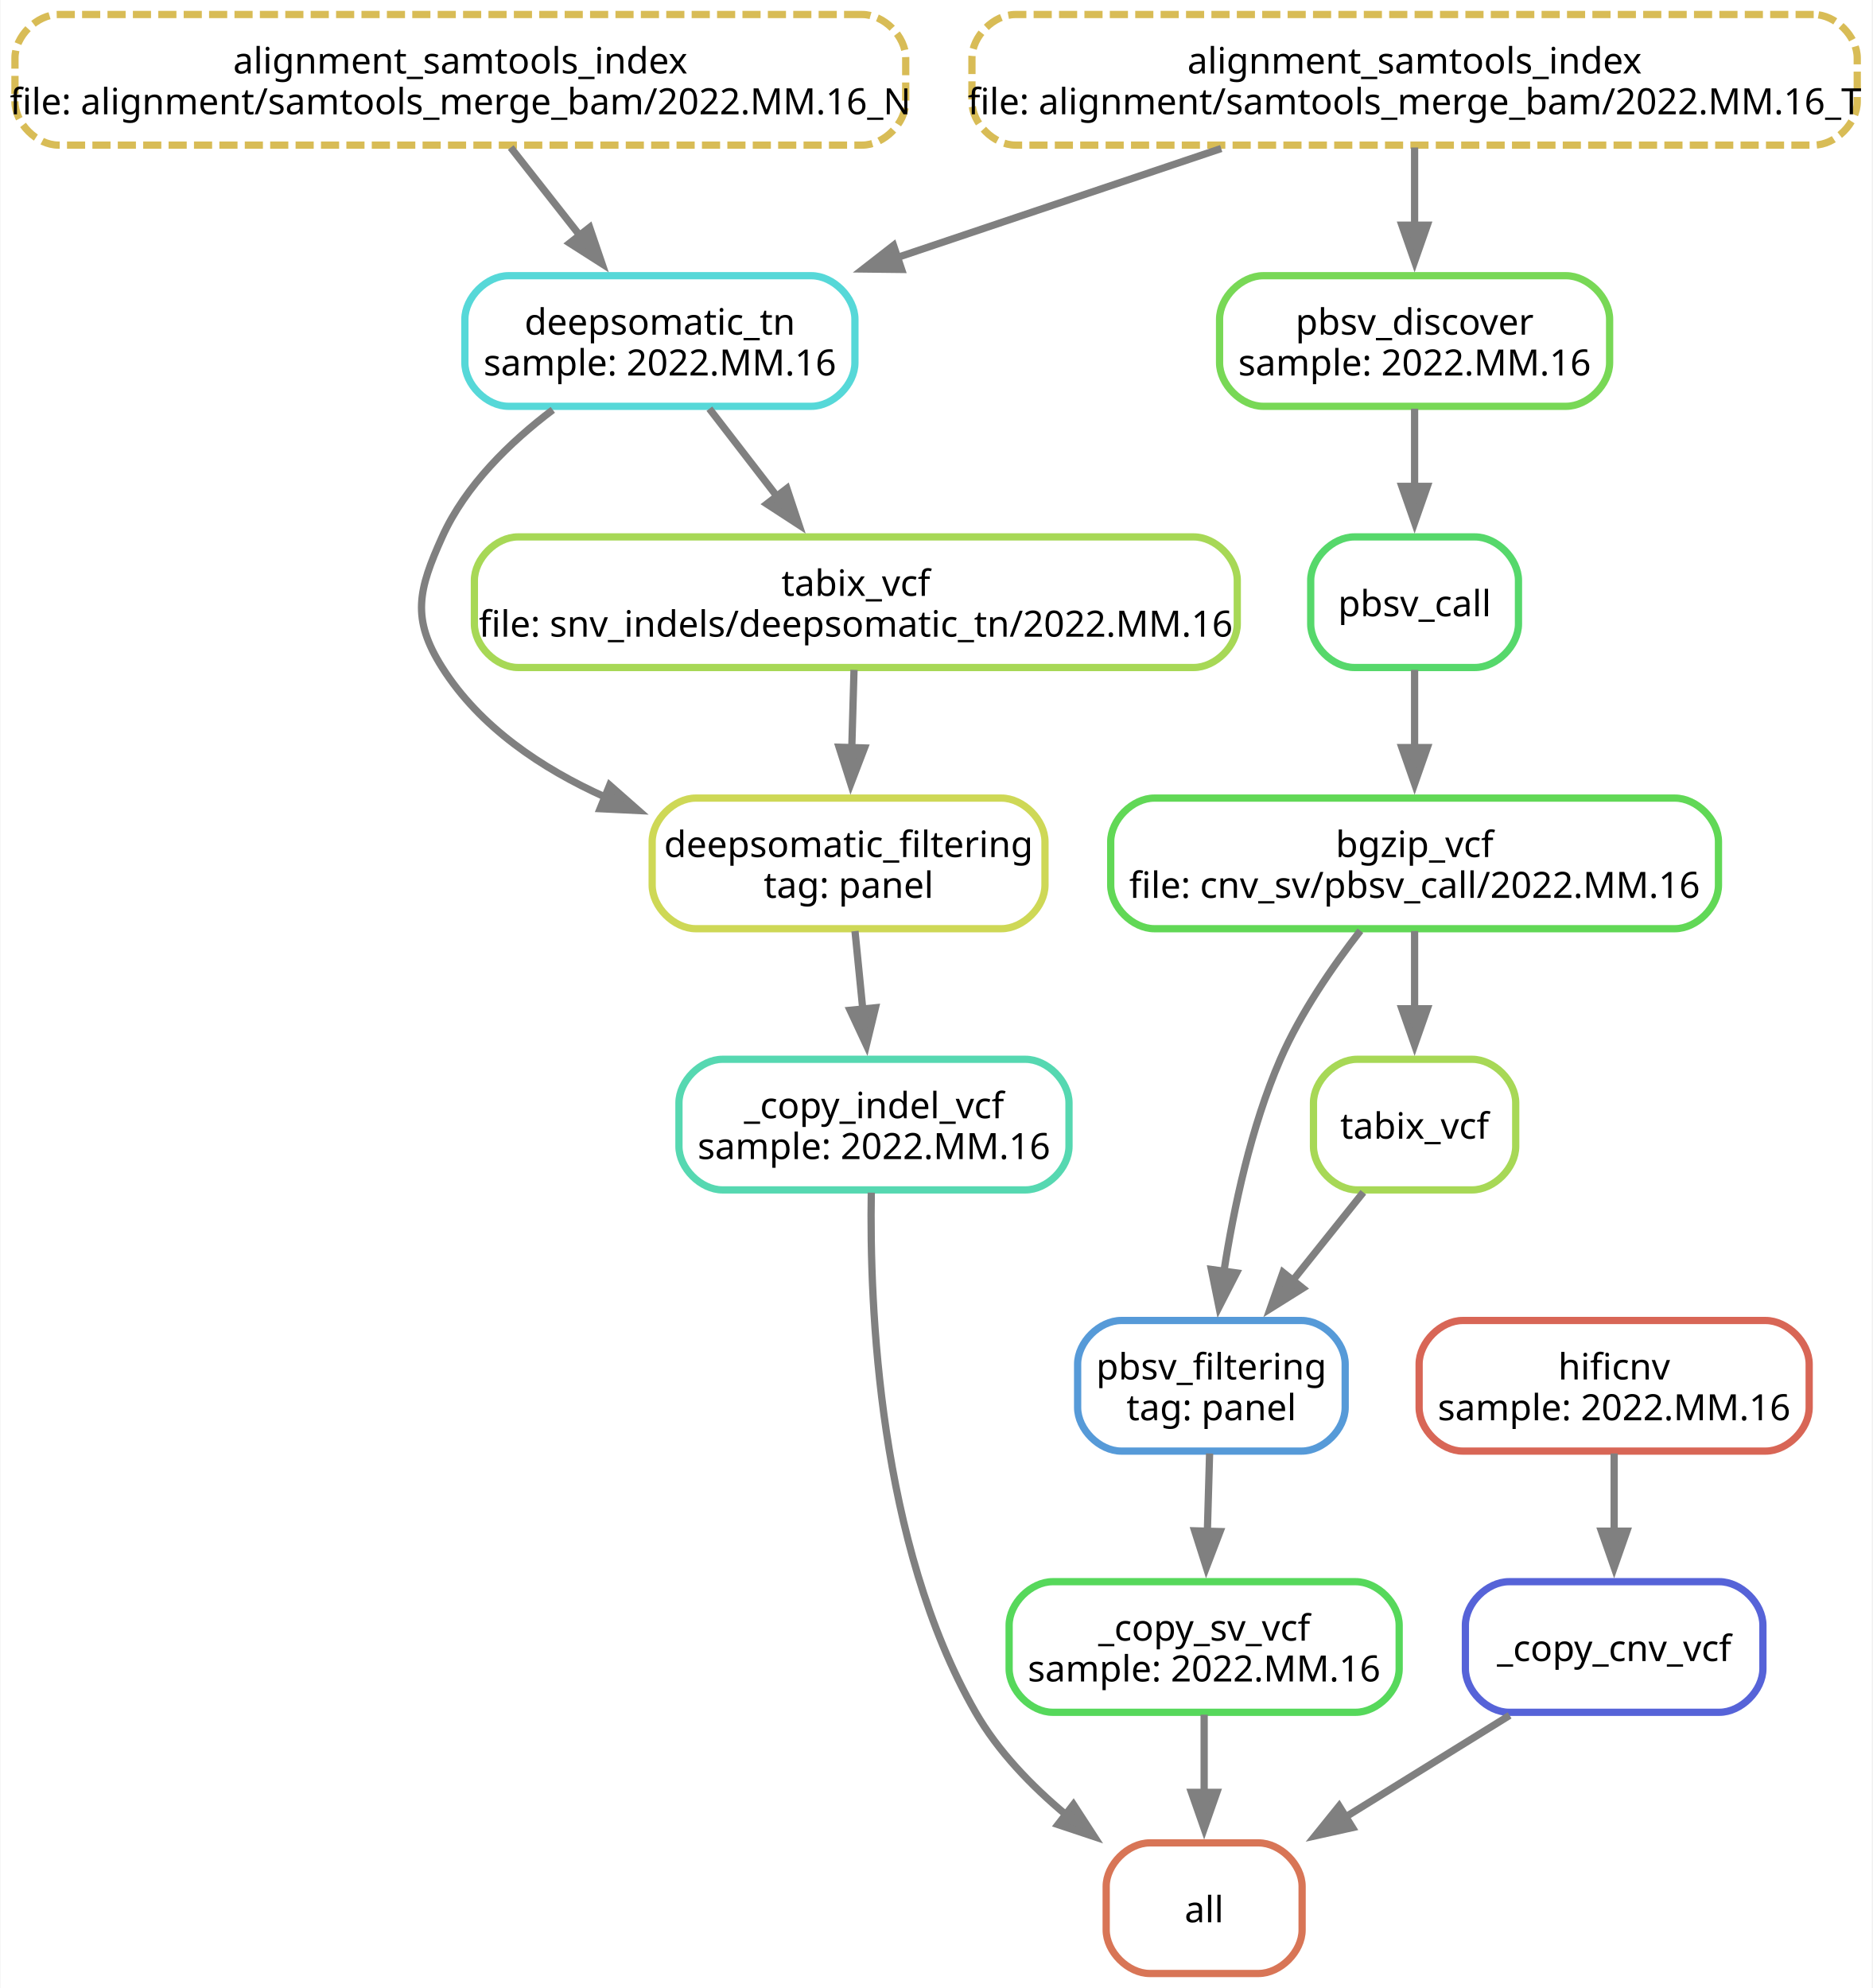
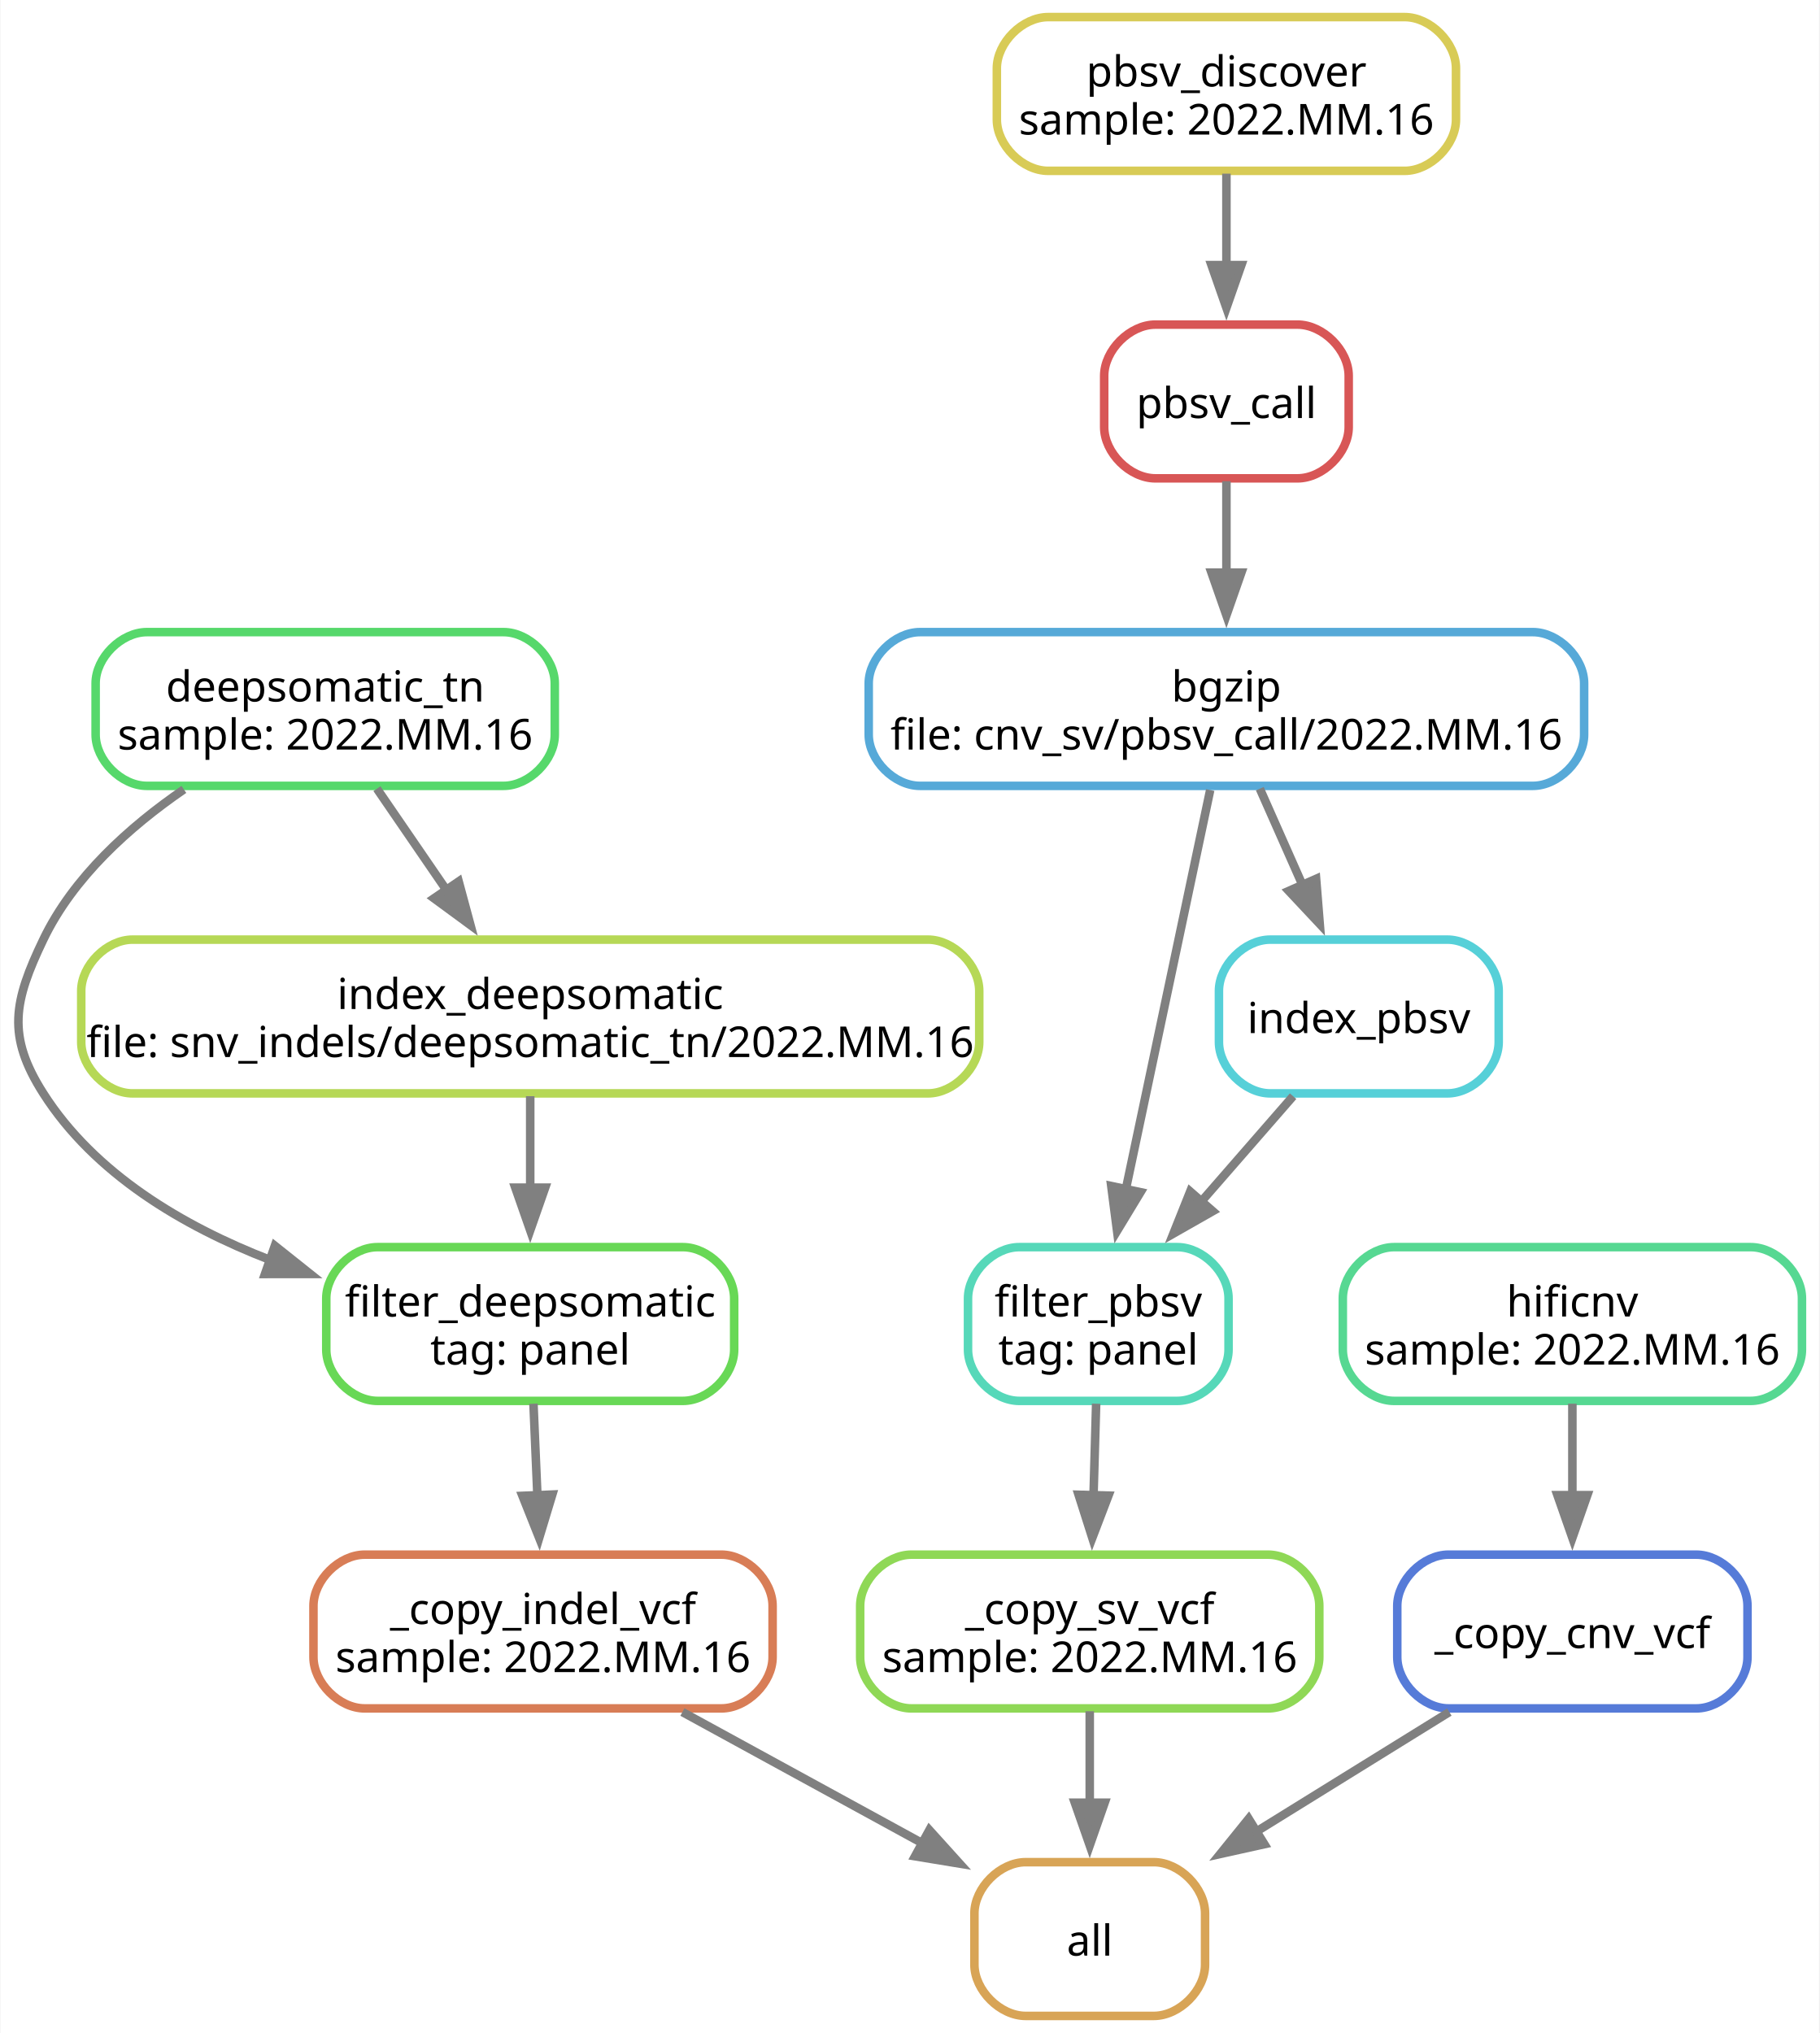
- <svg xmlns="http://www.w3.org/2000/svg" width="516pt" height="548pt" viewBox="0.00 0.00 515.75 548.00">
-   <g id="graph0" class="graph" transform="scale(1 1) rotate(0) translate(4 544)">
-     <polygon fill="white" stroke="none" points="-4,4 -4,-544 511.75,-544 511.75,4 -4,4" />
+ <svg xmlns="http://www.w3.org/2000/svg" width="426pt" height="476pt" viewBox="0.00 0.00 425.78 476.00">
+   <g id="graph0" class="graph" transform="scale(1 1) rotate(0) translate(4 472)">
+     <polygon fill="white" stroke="none" points="-4,4 -4,-472 421.78,-472 421.78,4 -4,4" />
    <g id="node1" class="node">
-       <path fill="none" stroke="#d87556" stroke-width="2" d="M342.75,-36C342.75,-36 312.75,-36 312.75,-36 306.75,-36 300.75,-30 300.75,-24 300.75,-24 300.75,-12 300.75,-12 300.75,-6 306.75,0 312.75,0 312.75,0 342.75,0 342.75,0 348.75,0 354.75,-6 354.75,-12 354.75,-12 354.75,-24 354.75,-24 354.75,-30 348.75,-36 342.75,-36" />
-       <text text-anchor="middle" x="327.75" y="-14.12" font-family="sans" font-size="10.00">all</text>
+       <path fill="none" stroke="#d8a456" stroke-width="2" d="M266.03,-36C266.03,-36 236.03,-36 236.03,-36 230.03,-36 224.03,-30 224.03,-24 224.03,-24 224.03,-12 224.03,-12 224.03,-6 230.03,0 236.03,0 236.03,0 266.03,0 266.03,0 272.03,0 278.03,-6 278.03,-12 278.03,-12 278.03,-24 278.03,-24 278.03,-30 272.03,-36 266.03,-36" />
+       <text text-anchor="middle" x="251.03" y="-14.12" font-family="sans" font-size="10.00">all</text>
    </g>
    <g id="node2" class="node">
-       <path fill="none" stroke="#56d8b1" stroke-width="2" d="M278.5,-252C278.5,-252 195,-252 195,-252 189,-252 183,-246 183,-240 183,-240 183,-228 183,-228 183,-222 189,-216 195,-216 195,-216 278.5,-216 278.5,-216 284.5,-216 290.5,-222 290.5,-228 290.5,-228 290.5,-240 290.5,-240 290.5,-246 284.5,-252 278.5,-252" />
-       <text text-anchor="middle" x="236.75" y="-235.75" font-family="sans" font-size="10.00">_copy_indel_vcf</text>
-       <text text-anchor="middle" x="236.75" y="-224.5" font-family="sans" font-size="10.00">sample: 2022.MM.16</text>
+       <path fill="none" stroke="#d87d56" stroke-width="2" d="M164.78,-108C164.78,-108 81.28,-108 81.28,-108 75.28,-108 69.28,-102 69.28,-96 69.28,-96 69.28,-84 69.28,-84 69.28,-78 75.28,-72 81.28,-72 81.28,-72 164.78,-72 164.78,-72 170.78,-72 176.78,-78 176.78,-84 176.78,-84 176.78,-96 176.78,-96 176.78,-102 170.78,-108 164.78,-108" />
+       <text text-anchor="middle" x="123.03" y="-91.75" font-family="sans" font-size="10.00">_copy_indel_vcf</text>
+       <text text-anchor="middle" x="123.03" y="-80.5" font-family="sans" font-size="10.00">sample: 2022.MM.16</text>
    </g>
    <g id="edge1" class="edge">
-       <path fill="none" stroke="grey" stroke-width="2" d="M236.01,-215.24C235.5,-184.09 238.02,-118.49 264.75,-72 270.92,-61.26 280.14,-51.72 289.62,-43.8" />
-       <polygon fill="grey" stroke="grey" stroke-width="2" points="291.73,-46.59 297.5,-37.7 287.45,-41.05 291.73,-46.59" />
+       <path fill="none" stroke="grey" stroke-width="2" d="M155.66,-71.15C172.8,-61.78 193.92,-50.23 211.92,-40.39" />
+       <polygon fill="grey" stroke="grey" stroke-width="2" points="213.48,-43.52 220.58,-35.66 210.12,-37.38 213.48,-43.52" />
    </g>
    <g id="node3" class="node">
-       <path fill="none" stroke="#ced856" stroke-width="2" d="M271.88,-324C271.88,-324 187.62,-324 187.62,-324 181.62,-324 175.62,-318 175.62,-312 175.62,-312 175.62,-300 175.62,-300 175.62,-294 181.62,-288 187.62,-288 187.62,-288 271.88,-288 271.88,-288 277.88,-288 283.88,-294 283.88,-300 283.88,-300 283.88,-312 283.88,-312 283.88,-318 277.88,-324 271.88,-324" />
-       <text text-anchor="middle" x="229.75" y="-307.75" font-family="sans" font-size="10.00">deepsomatic_filtering</text>
-       <text text-anchor="middle" x="229.75" y="-296.5" font-family="sans" font-size="10.00">tag: panel</text>
+       <path fill="none" stroke="#68d856" stroke-width="2" d="M155.78,-180C155.78,-180 84.28,-180 84.28,-180 78.28,-180 72.28,-174 72.28,-168 72.28,-168 72.28,-156 72.28,-156 72.28,-150 78.28,-144 84.28,-144 84.28,-144 155.78,-144 155.78,-144 161.78,-144 167.78,-150 167.78,-156 167.78,-156 167.78,-168 167.78,-168 167.78,-174 161.78,-180 155.78,-180" />
+       <text text-anchor="middle" x="120.03" y="-163.75" font-family="sans" font-size="10.00">filter_deepsomatic</text>
+       <text text-anchor="middle" x="120.03" y="-152.5" font-family="sans" font-size="10.00">tag: panel</text>
    </g>
    <g id="edge4" class="edge">
-       <path fill="none" stroke="grey" stroke-width="2" d="M231.52,-287.34C232.17,-280.75 232.94,-273.08 233.68,-265.67" />
-       <polygon fill="grey" stroke="grey" stroke-width="2" points="237.15,-266.21 234.66,-255.91 230.18,-265.52 237.15,-266.21" />
+       <path fill="none" stroke="grey" stroke-width="2" d="M120.79,-143.34C121.07,-136.75 121.4,-129.08 121.72,-121.67" />
+       <polygon fill="grey" stroke="grey" stroke-width="2" points="125.2,-122.07 122.13,-111.93 118.21,-121.77 125.2,-122.07" />
    </g>
    <g id="node4" class="node">
-       <path fill="none" stroke="#56d8d8" stroke-width="2" d="M219.5,-468C219.5,-468 136,-468 136,-468 130,-468 124,-462 124,-456 124,-456 124,-444 124,-444 124,-438 130,-432 136,-432 136,-432 219.5,-432 219.5,-432 225.5,-432 231.5,-438 231.5,-444 231.5,-444 231.5,-456 231.5,-456 231.5,-462 225.5,-468 219.5,-468" />
-       <text text-anchor="middle" x="177.75" y="-451.75" font-family="sans" font-size="10.00">deepsomatic_tn</text>
-       <text text-anchor="middle" x="177.75" y="-440.5" font-family="sans" font-size="10.00">sample: 2022.MM.16</text>
+       <path fill="none" stroke="#56d86b" stroke-width="2" d="M113.78,-324C113.78,-324 30.28,-324 30.28,-324 24.28,-324 18.28,-318 18.28,-312 18.28,-312 18.28,-300 18.28,-300 18.28,-294 24.28,-288 30.28,-288 30.28,-288 113.78,-288 113.78,-288 119.78,-288 125.78,-294 125.78,-300 125.78,-300 125.78,-312 125.78,-312 125.78,-318 119.78,-324 113.78,-324" />
+       <text text-anchor="middle" x="72.03" y="-307.75" font-family="sans" font-size="10.00">deepsomatic_tn</text>
+       <text text-anchor="middle" x="72.03" y="-296.5" font-family="sans" font-size="10.00">sample: 2022.MM.16</text>
    </g>
    <g id="edge5" class="edge">
-       <path fill="none" stroke="grey" stroke-width="2" d="M148.23,-431.03C136.43,-422.11 124.15,-410.19 117.75,-396 111.17,-381.41 109.19,-373.52 117.75,-360 128.13,-343.6 145.1,-332.18 162.73,-324.26" />
-       <polygon fill="grey" stroke="grey" stroke-width="2" points="163.9,-327.57 171.85,-320.57 161.27,-321.08 163.9,-327.57" />
+       <path fill="none" stroke="grey" stroke-width="2" d="M38.94,-287.17C26.19,-278.41 13.02,-266.58 6.03,-252 -0.89,-237.57 -2.57,-229.49 6.03,-216 18.04,-197.17 38.67,-184.92 59.1,-177.01" />
+       <polygon fill="grey" stroke="grey" stroke-width="2" points="60.24,-180.32 68.53,-173.72 57.93,-173.71 60.24,-180.32" />
+     </g>
+     <g id="node5" class="node">
+       <path fill="none" stroke="#b6d856" stroke-width="2" d="M213.16,-252C213.16,-252 26.91,-252 26.91,-252 20.91,-252 14.91,-246 14.91,-240 14.91,-240 14.91,-228 14.91,-228 14.91,-222 20.91,-216 26.91,-216 26.91,-216 213.16,-216 213.16,-216 219.16,-216 225.16,-222 225.16,-228 225.16,-228 225.16,-240 225.16,-240 225.16,-246 219.16,-252 213.16,-252" />
+       <text text-anchor="middle" x="120.03" y="-235.75" font-family="sans" font-size="10.00">index_deepsomatic</text>
+       <text text-anchor="middle" x="120.03" y="-224.5" font-family="sans" font-size="10.00">file: snv_indels/deepsomatic_tn/2022.MM.16</text>
+     </g>
+     <g id="edge7" class="edge">
+       <path fill="none" stroke="grey" stroke-width="2" d="M84.14,-287.34C89.11,-280.1 94.98,-271.53 100.52,-263.45" />
+       <polygon fill="grey" stroke="grey" stroke-width="2" points="103.28,-265.62 106.04,-255.4 97.5,-261.67 103.28,-265.62" />
+     </g>
+     <g id="edge6" class="edge">
+       <path fill="none" stroke="grey" stroke-width="2" d="M120.03,-215.34C120.03,-208.75 120.03,-201.08 120.03,-193.67" />
+       <polygon fill="grey" stroke="grey" stroke-width="2" points="123.53,-193.93 120.03,-183.93 116.53,-193.93 123.53,-193.93" />
+     </g>
+     <g id="node6" class="node">
+       <path fill="none" stroke="#8fd856" stroke-width="2" d="M292.78,-108C292.78,-108 209.28,-108 209.28,-108 203.28,-108 197.28,-102 197.28,-96 197.28,-96 197.28,-84 197.28,-84 197.28,-78 203.28,-72 209.28,-72 209.28,-72 292.78,-72 292.78,-72 298.78,-72 304.78,-78 304.78,-84 304.78,-84 304.78,-96 304.78,-96 304.78,-102 298.78,-108 292.78,-108" />
+       <text text-anchor="middle" x="251.03" y="-91.75" font-family="sans" font-size="10.00">_copy_sv_vcf</text>
+       <text text-anchor="middle" x="251.03" y="-80.5" font-family="sans" font-size="10.00">sample: 2022.MM.16</text>
+     </g>
+     <g id="edge2" class="edge">
+       <path fill="none" stroke="grey" stroke-width="2" d="M251.03,-71.34C251.03,-64.75 251.03,-57.08 251.03,-49.67" />
+       <polygon fill="grey" stroke="grey" stroke-width="2" points="254.53,-49.93 251.03,-39.93 247.53,-49.93 254.53,-49.93" />
    </g>
    <g id="node7" class="node">
-       <path fill="none" stroke="#a7d856" stroke-width="2" d="M324.88,-396C324.88,-396 138.62,-396 138.62,-396 132.62,-396 126.62,-390 126.62,-384 126.62,-384 126.62,-372 126.62,-372 126.62,-366 132.62,-360 138.62,-360 138.62,-360 324.88,-360 324.88,-360 330.88,-360 336.88,-366 336.88,-372 336.88,-372 336.88,-384 336.88,-384 336.88,-390 330.88,-396 324.88,-396" />
-       <text text-anchor="middle" x="231.75" y="-379.75" font-family="sans" font-size="10.00">tabix_vcf</text>
-       <text text-anchor="middle" x="231.75" y="-368.5" font-family="sans" font-size="10.00">file: snv_indels/deepsomatic_tn/2022.MM.16</text>
+       <path fill="none" stroke="#56d8b9" stroke-width="2" d="M271.53,-180C271.53,-180 234.53,-180 234.53,-180 228.53,-180 222.53,-174 222.53,-168 222.53,-168 222.53,-156 222.53,-156 222.53,-150 228.53,-144 234.53,-144 234.53,-144 271.53,-144 271.53,-144 277.53,-144 283.53,-150 283.53,-156 283.53,-156 283.53,-168 283.53,-168 283.53,-174 277.53,-180 271.53,-180" />
+       <text text-anchor="middle" x="253.03" y="-163.75" font-family="sans" font-size="10.00">filter_pbsv</text>
+       <text text-anchor="middle" x="253.03" y="-152.5" font-family="sans" font-size="10.00">tag: panel</text>
+     </g>
+     <g id="edge8" class="edge">
+       <path fill="none" stroke="grey" stroke-width="2" d="M252.53,-143.34C252.34,-136.75 252.12,-129.08 251.91,-121.67" />
+       <polygon fill="grey" stroke="grey" stroke-width="2" points="255.41,-121.82 251.63,-111.93 248.42,-122.02 255.41,-121.82" />
+     </g>
+     <g id="node8" class="node">
+       <path fill="none" stroke="#56a9d8" stroke-width="2" d="M354.78,-324C354.78,-324 211.28,-324 211.28,-324 205.28,-324 199.28,-318 199.28,-312 199.28,-312 199.28,-300 199.28,-300 199.28,-294 205.28,-288 211.28,-288 211.28,-288 354.78,-288 354.78,-288 360.78,-288 366.78,-294 366.78,-300 366.78,-300 366.78,-312 366.78,-312 366.78,-318 360.78,-324 354.78,-324" />
+       <text text-anchor="middle" x="283.03" y="-307.75" font-family="sans" font-size="10.00">bgzip</text>
+       <text text-anchor="middle" x="283.03" y="-296.5" font-family="sans" font-size="10.00">file: cnv_sv/pbsv_call/2022.MM.16</text>
    </g>
    <g id="edge9" class="edge">
-       <path fill="none" stroke="grey" stroke-width="2" d="M191.38,-431.34C197.02,-424.01 203.72,-415.34 210.01,-407.18" />
-       <polygon fill="grey" stroke="grey" stroke-width="2" points="212.75,-409.35 216.09,-399.3 207.21,-405.08 212.75,-409.35" />
+       <path fill="none" stroke="grey" stroke-width="2" d="M279.23,-287.02C274.25,-263.44 265.44,-221.73 259.42,-193.25" />
+       <polygon fill="grey" stroke="grey" stroke-width="2" points="262.92,-192.86 257.43,-183.8 256.07,-194.31 262.92,-192.86" />
    </g>
-     <g id="node5" class="node">
-       <path fill="none" stroke="#d8bc56" stroke-width="2" stroke-dasharray="5,2" d="M233.5,-540C233.5,-540 12,-540 12,-540 6,-540 0,-534 0,-528 0,-528 0,-516 0,-516 0,-510 6,-504 12,-504 12,-504 233.5,-504 233.5,-504 239.5,-504 245.5,-510 245.5,-516 245.5,-516 245.5,-528 245.5,-528 245.5,-534 239.5,-540 233.5,-540" />
-       <text text-anchor="middle" x="122.75" y="-523.75" font-family="sans" font-size="10.00">alignment_samtools_index</text>
-       <text text-anchor="middle" x="122.75" y="-512.5" font-family="sans" font-size="10.00">file: alignment/samtools_merge_bam/2022.MM.16_N</text>
+     <g id="node11" class="node">
+       <path fill="none" stroke="#56d0d8" stroke-width="2" d="M334.78,-252C334.78,-252 293.28,-252 293.28,-252 287.28,-252 281.28,-246 281.28,-240 281.28,-240 281.28,-228 281.28,-228 281.28,-222 287.28,-216 293.28,-216 293.28,-216 334.78,-216 334.78,-216 340.78,-216 346.78,-222 346.78,-228 346.78,-228 346.78,-240 346.78,-240 346.78,-246 340.78,-252 334.78,-252" />
+       <text text-anchor="middle" x="314.03" y="-230.12" font-family="sans" font-size="10.00">index_pbsv</text>
    </g>
-     <g id="edge7" class="edge">
-       <path fill="none" stroke="grey" stroke-width="2" d="M136.63,-503.34C142.45,-495.93 149.35,-487.14 155.83,-478.9" />
-       <polygon fill="grey" stroke="grey" stroke-width="2" points="158.39,-481.31 161.81,-471.28 152.88,-476.98 158.39,-481.31" />
+     <g id="edge13" class="edge">
+       <path fill="none" stroke="grey" stroke-width="2" d="M290.85,-287.34C293.91,-280.43 297.51,-272.31 300.94,-264.56" />
+       <polygon fill="grey" stroke="grey" stroke-width="2" points="304.03,-266.23 304.88,-255.67 297.63,-263.4 304.03,-266.23" />
    </g>
-     <g id="node6" class="node">
-       <path fill="none" stroke="#d8bc56" stroke-width="2" stroke-dasharray="5,2" d="M495.75,-540C495.75,-540 275.75,-540 275.75,-540 269.75,-540 263.75,-534 263.75,-528 263.75,-528 263.75,-516 263.75,-516 263.75,-510 269.75,-504 275.75,-504 275.75,-504 495.75,-504 495.75,-504 501.75,-504 507.75,-510 507.75,-516 507.75,-516 507.75,-528 507.75,-528 507.75,-534 501.75,-540 495.75,-540" />
-       <text text-anchor="middle" x="385.75" y="-523.75" font-family="sans" font-size="10.00">alignment_samtools_index</text>
-       <text text-anchor="middle" x="385.75" y="-512.5" font-family="sans" font-size="10.00">file: alignment/samtools_merge_bam/2022.MM.16_T</text>
+     <g id="node9" class="node">
+       <path fill="none" stroke="#d85656" stroke-width="2" d="M299.66,-396C299.66,-396 266.41,-396 266.41,-396 260.41,-396 254.41,-390 254.41,-384 254.41,-384 254.41,-372 254.41,-372 254.41,-366 260.41,-360 266.41,-360 266.41,-360 299.66,-360 299.66,-360 305.66,-360 311.66,-366 311.66,-372 311.66,-372 311.66,-384 311.66,-384 311.66,-390 305.66,-396 299.66,-396" />
+       <text text-anchor="middle" x="283.03" y="-374.12" font-family="sans" font-size="10.00">pbsv_call</text>
    </g>
-     <g id="edge8" class="edge">
-       <path fill="none" stroke="grey" stroke-width="2" d="M332.45,-503.06C305.18,-493.88 271.74,-482.63 242.93,-472.94" />
-       <polygon fill="grey" stroke="grey" stroke-width="2" points="244.37,-469.73 233.78,-469.85 242.14,-476.36 244.37,-469.73" />
+     <g id="edge11" class="edge">
+       <path fill="none" stroke="grey" stroke-width="2" d="M283.03,-359.34C283.03,-352.75 283.03,-345.08 283.03,-337.67" />
+       <polygon fill="grey" stroke="grey" stroke-width="2" points="286.53,-337.93 283.03,-327.93 279.53,-337.93 286.53,-337.93" />
+     </g>
+     <g id="node10" class="node">
+       <path fill="none" stroke="#d8cb56" stroke-width="2" d="M324.78,-468C324.78,-468 241.28,-468 241.28,-468 235.28,-468 229.28,-462 229.28,-456 229.28,-456 229.28,-444 229.28,-444 229.28,-438 235.28,-432 241.28,-432 241.28,-432 324.78,-432 324.78,-432 330.78,-432 336.78,-438 336.78,-444 336.78,-444 336.78,-456 336.78,-456 336.78,-462 330.78,-468 324.78,-468" />
+       <text text-anchor="middle" x="283.03" y="-451.75" font-family="sans" font-size="10.00">pbsv_discover</text>
+       <text text-anchor="middle" x="283.03" y="-440.5" font-family="sans" font-size="10.00">sample: 2022.MM.16</text>
+     </g>
+     <g id="edge12" class="edge">
+       <path fill="none" stroke="grey" stroke-width="2" d="M283.03,-431.34C283.03,-424.75 283.03,-417.08 283.03,-409.67" />
+       <polygon fill="grey" stroke="grey" stroke-width="2" points="286.53,-409.93 283.03,-399.93 279.53,-409.93 286.53,-409.93" />
+     </g>
+     <g id="edge10" class="edge">
+       <path fill="none" stroke="grey" stroke-width="2" d="M298.64,-215.34C292.11,-207.85 284.36,-198.95 277.11,-190.63" />
+       <polygon fill="grey" stroke="grey" stroke-width="2" points="279.83,-188.42 270.62,-183.18 274.55,-193.02 279.83,-188.42" />
    </g>
    <g id="node12" class="node">
-       <path fill="none" stroke="#78d856" stroke-width="2" d="M427.5,-468C427.5,-468 344,-468 344,-468 338,-468 332,-462 332,-456 332,-456 332,-444 332,-444 332,-438 338,-432 344,-432 344,-432 427.5,-432 427.5,-432 433.5,-432 439.5,-438 439.5,-444 439.5,-444 439.5,-456 439.5,-456 439.5,-462 433.5,-468 427.5,-468" />
-       <text text-anchor="middle" x="385.75" y="-451.75" font-family="sans" font-size="10.00">pbsv_discover</text>
-       <text text-anchor="middle" x="385.75" y="-440.5" font-family="sans" font-size="10.00">sample: 2022.MM.16</text>
+       <path fill="none" stroke="#567bd8" stroke-width="2" d="M393.03,-108C393.03,-108 335.03,-108 335.03,-108 329.03,-108 323.03,-102 323.03,-96 323.03,-96 323.03,-84 323.03,-84 323.03,-78 329.03,-72 335.03,-72 335.03,-72 393.03,-72 393.03,-72 399.03,-72 405.03,-78 405.03,-84 405.03,-84 405.03,-96 405.03,-96 405.03,-102 399.03,-108 393.03,-108" />
+       <text text-anchor="middle" x="364.03" y="-86.12" font-family="sans" font-size="10.00">_copy_cnv_vcf</text>
    </g>
-     <g id="edge15" class="edge">
-       <path fill="none" stroke="grey" stroke-width="2" d="M385.75,-503.34C385.75,-496.75 385.75,-489.08 385.75,-481.67" />
-       <polygon fill="grey" stroke="grey" stroke-width="2" points="389.25,-481.93 385.75,-471.93 382.25,-481.93 389.25,-481.93" />
-     </g>
-     <g id="edge6" class="edge">
-       <path fill="none" stroke="grey" stroke-width="2" d="M231.25,-359.34C231.06,-352.75 230.84,-345.08 230.63,-337.67" />
-       <polygon fill="grey" stroke="grey" stroke-width="2" points="234.13,-337.82 230.35,-327.93 227.14,-338.02 234.13,-337.82" />
-     </g>
-     <g id="node8" class="node">
-       <path fill="none" stroke="#56d85b" stroke-width="2" d="M369.5,-108C369.5,-108 286,-108 286,-108 280,-108 274,-102 274,-96 274,-96 274,-84 274,-84 274,-78 280,-72 286,-72 286,-72 369.5,-72 369.5,-72 375.5,-72 381.5,-78 381.5,-84 381.5,-84 381.5,-96 381.5,-96 381.5,-102 375.5,-108 369.5,-108" />
-       <text text-anchor="middle" x="327.75" y="-91.75" font-family="sans" font-size="10.00">_copy_sv_vcf</text>
-       <text text-anchor="middle" x="327.75" y="-80.5" font-family="sans" font-size="10.00">sample: 2022.MM.16</text>
-     </g>
-     <g id="edge2" class="edge">
-       <path fill="none" stroke="grey" stroke-width="2" d="M327.75,-71.34C327.75,-64.75 327.75,-57.08 327.75,-49.67" />
-       <polygon fill="grey" stroke="grey" stroke-width="2" points="331.25,-49.93 327.75,-39.93 324.25,-49.93 331.25,-49.93" />
-     </g>
-     <g id="node9" class="node">
-       <path fill="none" stroke="#569ad8" stroke-width="2" d="M354.62,-180C354.62,-180 304.88,-180 304.88,-180 298.88,-180 292.88,-174 292.88,-168 292.88,-168 292.88,-156 292.88,-156 292.88,-150 298.88,-144 304.88,-144 304.88,-144 354.62,-144 354.62,-144 360.62,-144 366.62,-150 366.62,-156 366.62,-156 366.62,-168 366.62,-168 366.62,-174 360.62,-180 354.62,-180" />
-       <text text-anchor="middle" x="329.75" y="-163.75" font-family="sans" font-size="10.00">pbsv_filtering</text>
-       <text text-anchor="middle" x="329.75" y="-152.5" font-family="sans" font-size="10.00">tag: panel</text>
-     </g>
-     <g id="edge10" class="edge">
-       <path fill="none" stroke="grey" stroke-width="2" d="M329.25,-143.34C329.06,-136.75 328.84,-129.08 328.63,-121.67" />
-       <polygon fill="grey" stroke="grey" stroke-width="2" points="332.13,-121.82 328.35,-111.93 325.14,-122.02 332.13,-121.82" />
-     </g>
-     <g id="node10" class="node">
-       <path fill="none" stroke="#61d856" stroke-width="2" d="M457.5,-324C457.5,-324 314,-324 314,-324 308,-324 302,-318 302,-312 302,-312 302,-300 302,-300 302,-294 308,-288 314,-288 314,-288 457.5,-288 457.5,-288 463.5,-288 469.5,-294 469.5,-300 469.5,-300 469.5,-312 469.5,-312 469.5,-318 463.5,-324 457.5,-324" />
-       <text text-anchor="middle" x="385.75" y="-307.75" font-family="sans" font-size="10.00">bgzip_vcf</text>
-       <text text-anchor="middle" x="385.75" y="-296.5" font-family="sans" font-size="10.00">file: cnv_sv/pbsv_call/2022.MM.16</text>
-     </g>
-     <g id="edge11" class="edge">
-       <path fill="none" stroke="grey" stroke-width="2" d="M370.81,-287.44C363.15,-277.6 354.3,-264.76 348.75,-252 340.66,-233.38 335.91,-211.04 333.18,-193.4" />
-       <polygon fill="grey" stroke="grey" stroke-width="2" points="336.67,-193.12 331.84,-183.69 329.74,-194.07 336.67,-193.12" />
+     <g id="edge3" class="edge">
+       <path fill="none" stroke="grey" stroke-width="2" d="M335.22,-71.15C321.47,-62.63 304.8,-52.31 289.94,-43.1" />
+       <polygon fill="grey" stroke="grey" stroke-width="2" points="291.92,-40.21 281.58,-37.92 288.24,-46.16 291.92,-40.21" />
    </g>
    <g id="node13" class="node">
-       <path fill="none" stroke="#a7d856" stroke-width="2" d="M401.62,-252C401.62,-252 369.88,-252 369.88,-252 363.88,-252 357.88,-246 357.88,-240 357.88,-240 357.88,-228 357.88,-228 357.88,-222 363.88,-216 369.88,-216 369.88,-216 401.62,-216 401.62,-216 407.62,-216 413.62,-222 413.62,-228 413.62,-228 413.62,-240 413.62,-240 413.62,-246 407.62,-252 401.62,-252" />
-       <text text-anchor="middle" x="385.75" y="-230.12" font-family="sans" font-size="10.00">tabix_vcf</text>
-     </g>
-     <g id="edge16" class="edge">
-       <path fill="none" stroke="grey" stroke-width="2" d="M385.75,-287.34C385.75,-280.75 385.75,-273.08 385.75,-265.67" />
-       <polygon fill="grey" stroke="grey" stroke-width="2" points="389.25,-265.93 385.75,-255.93 382.25,-265.93 389.25,-265.93" />
-     </g>
-     <g id="node11" class="node">
-       <path fill="none" stroke="#56d86b" stroke-width="2" d="M402.38,-396C402.38,-396 369.12,-396 369.12,-396 363.12,-396 357.12,-390 357.12,-384 357.12,-384 357.12,-372 357.12,-372 357.12,-366 363.12,-360 369.12,-360 369.12,-360 402.38,-360 402.38,-360 408.38,-360 414.38,-366 414.38,-372 414.38,-372 414.38,-384 414.38,-384 414.38,-390 408.38,-396 402.38,-396" />
-       <text text-anchor="middle" x="385.75" y="-374.12" font-family="sans" font-size="10.00">pbsv_call</text>
-     </g>
-     <g id="edge13" class="edge">
-       <path fill="none" stroke="grey" stroke-width="2" d="M385.75,-359.34C385.75,-352.75 385.75,-345.08 385.75,-337.67" />
-       <polygon fill="grey" stroke="grey" stroke-width="2" points="389.25,-337.93 385.75,-327.93 382.25,-337.93 389.25,-337.93" />
+       <path fill="none" stroke="#56d892" stroke-width="2" d="M405.78,-180C405.78,-180 322.28,-180 322.28,-180 316.28,-180 310.28,-174 310.28,-168 310.28,-168 310.28,-156 310.28,-156 310.28,-150 316.28,-144 322.28,-144 322.28,-144 405.78,-144 405.78,-144 411.78,-144 417.78,-150 417.78,-156 417.78,-156 417.78,-168 417.78,-168 417.78,-174 411.78,-180 405.78,-180" />
+       <text text-anchor="middle" x="364.03" y="-163.75" font-family="sans" font-size="10.00">hificnv</text>
+       <text text-anchor="middle" x="364.03" y="-152.5" font-family="sans" font-size="10.00">sample: 2022.MM.16</text>
    </g>
    <g id="edge14" class="edge">
-       <path fill="none" stroke="grey" stroke-width="2" d="M385.75,-431.34C385.75,-424.75 385.75,-417.08 385.75,-409.67" />
-       <polygon fill="grey" stroke="grey" stroke-width="2" points="389.25,-409.93 385.75,-399.93 382.25,-409.93 389.25,-409.93" />
-     </g>
-     <g id="edge12" class="edge">
-       <path fill="none" stroke="grey" stroke-width="2" d="M371.62,-215.34C365.7,-207.93 358.66,-199.14 352.07,-190.9" />
-       <polygon fill="grey" stroke="grey" stroke-width="2" points="354.94,-188.89 345.96,-183.27 349.48,-193.26 354.94,-188.89" />
-     </g>
-     <g id="node14" class="node">
-       <path fill="none" stroke="#5663d8" stroke-width="2" d="M469.75,-108C469.75,-108 411.75,-108 411.75,-108 405.75,-108 399.75,-102 399.75,-96 399.75,-96 399.75,-84 399.75,-84 399.75,-78 405.75,-72 411.75,-72 411.75,-72 469.75,-72 469.75,-72 475.75,-72 481.75,-78 481.75,-84 481.75,-84 481.75,-96 481.75,-96 481.75,-102 475.75,-108 469.75,-108" />
-       <text text-anchor="middle" x="440.75" y="-86.12" font-family="sans" font-size="10.00">_copy_cnv_vcf</text>
-     </g>
-     <g id="edge3" class="edge">
-       <path fill="none" stroke="grey" stroke-width="2" d="M411.94,-71.15C398.19,-62.63 381.52,-52.31 366.66,-43.1" />
-       <polygon fill="grey" stroke="grey" stroke-width="2" points="368.64,-40.21 358.3,-37.92 364.95,-46.16 368.64,-40.21" />
-     </g>
-     <g id="node15" class="node">
-       <path fill="none" stroke="#d86656" stroke-width="2" d="M482.5,-180C482.5,-180 399,-180 399,-180 393,-180 387,-174 387,-168 387,-168 387,-156 387,-156 387,-150 393,-144 399,-144 399,-144 482.5,-144 482.5,-144 488.5,-144 494.5,-150 494.5,-156 494.5,-156 494.5,-168 494.5,-168 494.5,-174 488.5,-180 482.5,-180" />
-       <text text-anchor="middle" x="440.75" y="-163.75" font-family="sans" font-size="10.00">hificnv</text>
-       <text text-anchor="middle" x="440.75" y="-152.5" font-family="sans" font-size="10.00">sample: 2022.MM.16</text>
-     </g>
-     <g id="edge17" class="edge">
-       <path fill="none" stroke="grey" stroke-width="2" d="M440.75,-143.34C440.75,-136.75 440.75,-129.08 440.75,-121.67" />
-       <polygon fill="grey" stroke="grey" stroke-width="2" points="444.25,-121.93 440.75,-111.93 437.25,-121.93 444.25,-121.93" />
+       <path fill="none" stroke="grey" stroke-width="2" d="M364.03,-143.34C364.03,-136.75 364.03,-129.08 364.03,-121.67" />
+       <polygon fill="grey" stroke="grey" stroke-width="2" points="367.53,-121.93 364.03,-111.93 360.53,-121.93 367.53,-121.93" />
    </g>
  </g>
</svg>
